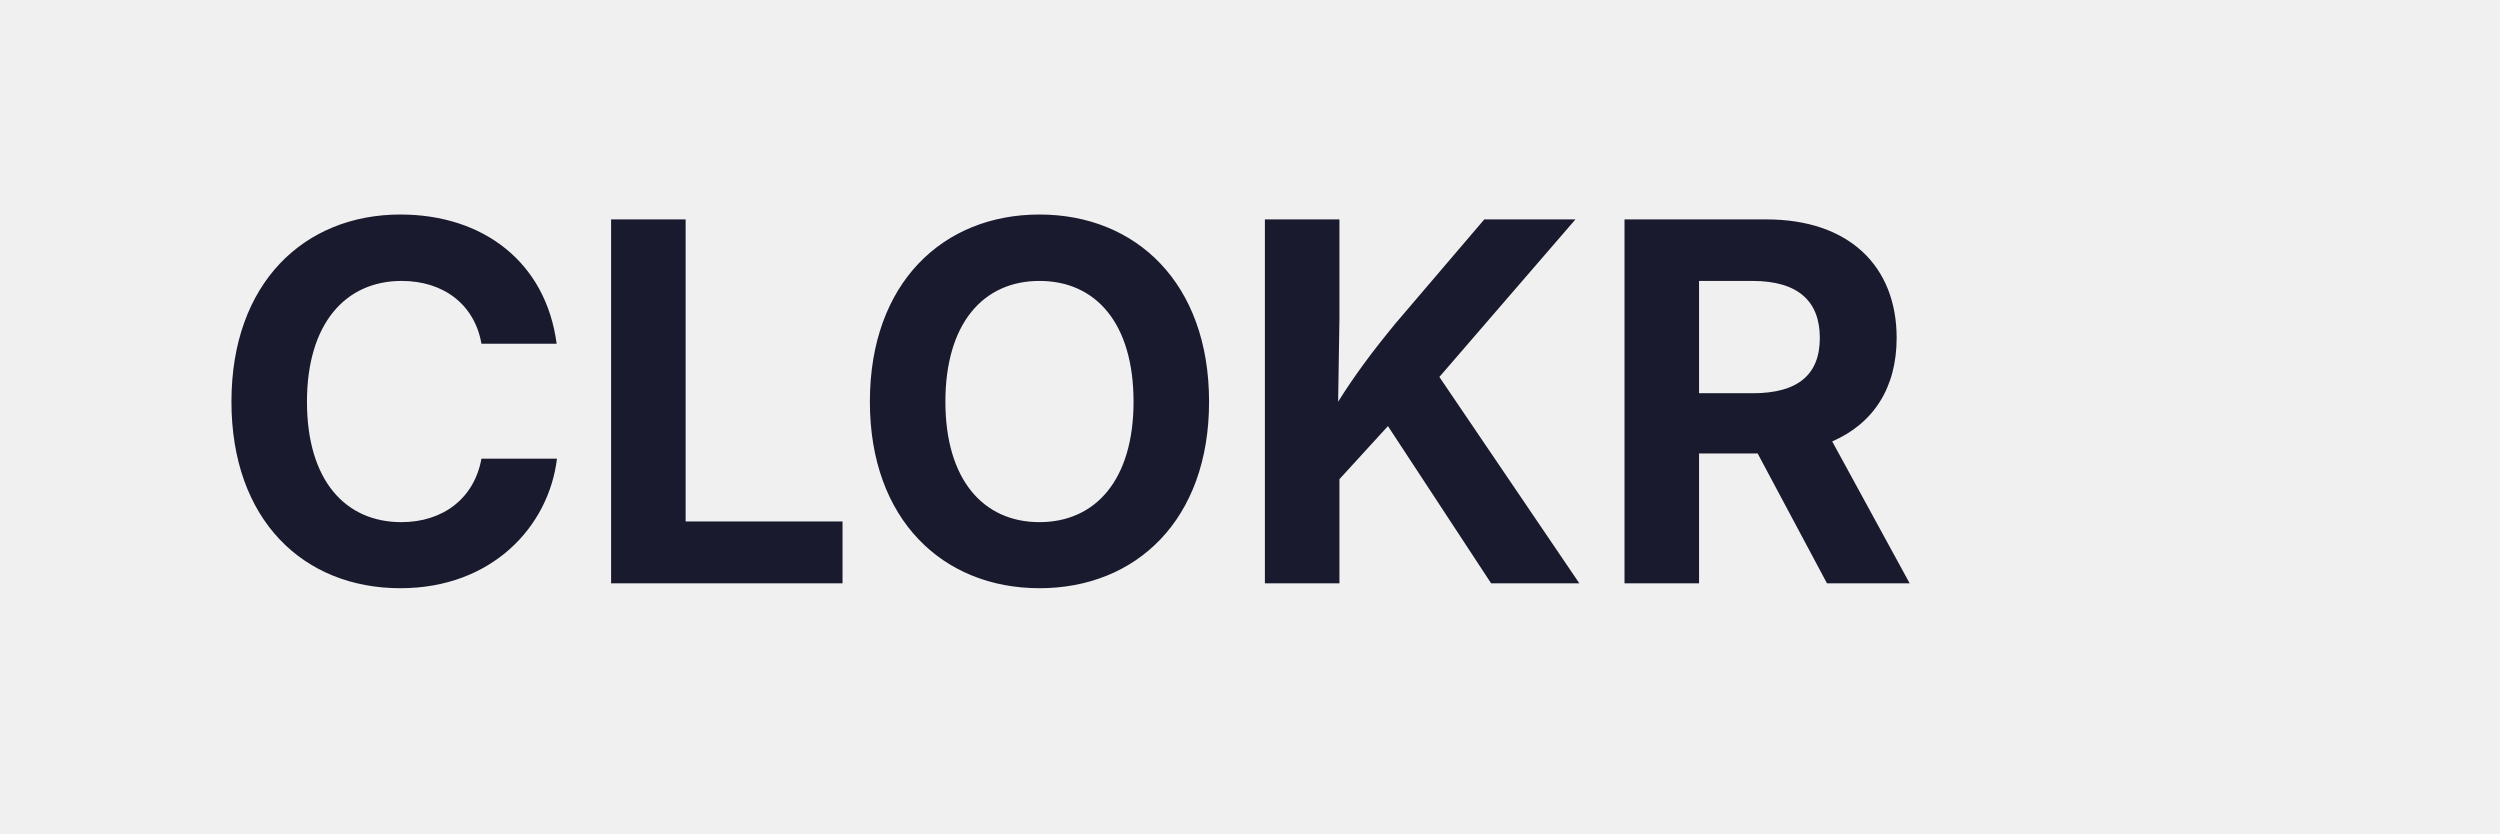
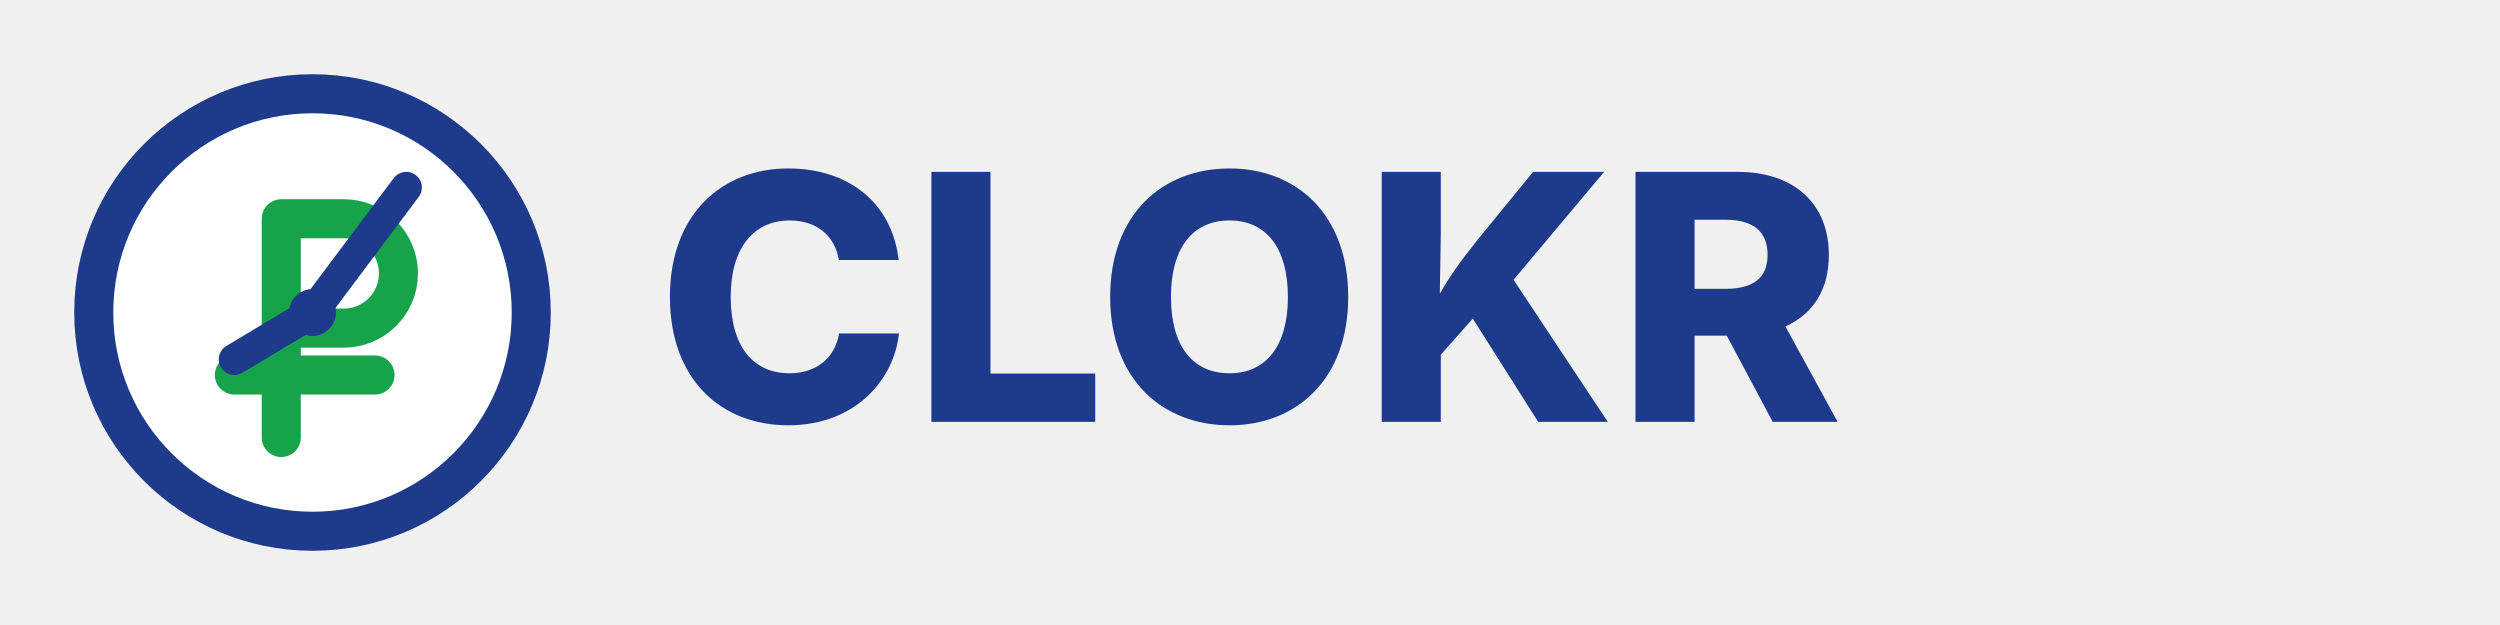
- <svg xmlns="http://www.w3.org/2000/svg" viewBox="0 0 120 40" fill="none">
-   <text x="10" y="28" font-family="Inter, Arial, sans-serif" font-size="24" font-weight="700" fill="#1a1a2e">CLOKR</text>
+ <svg xmlns="http://www.w3.org/2000/svg" viewBox="0 0 160 40" fill="none">
+   <g transform="translate(4, 4)">
+     <circle cx="16" cy="16" r="14" fill="#fff" stroke="#1e3a8a" stroke-width="2.5" />
+     <path d="M14 10v14M14 10h4a3.5 3.5 0 0 1 0 7h-4M11 20h9" stroke="#16a34a" stroke-width="2.5" stroke-linecap="round" stroke-linejoin="round" />
+     <line x1="16" y1="16" x2="22" y2="8" stroke="#1e3a8a" stroke-width="2" stroke-linecap="round" />
+     <line x1="16" y1="16" x2="11" y2="19" stroke="#1e3a8a" stroke-width="2" stroke-linecap="round" />
+     <circle cx="16" cy="16" r="1.5" fill="#1e3a8a" />
+   </g>
+   <text x="42" y="27" font-family="Inter, Arial, sans-serif" font-size="22" font-weight="800" fill="#1e3a8a">CLOKR</text>
</svg>
